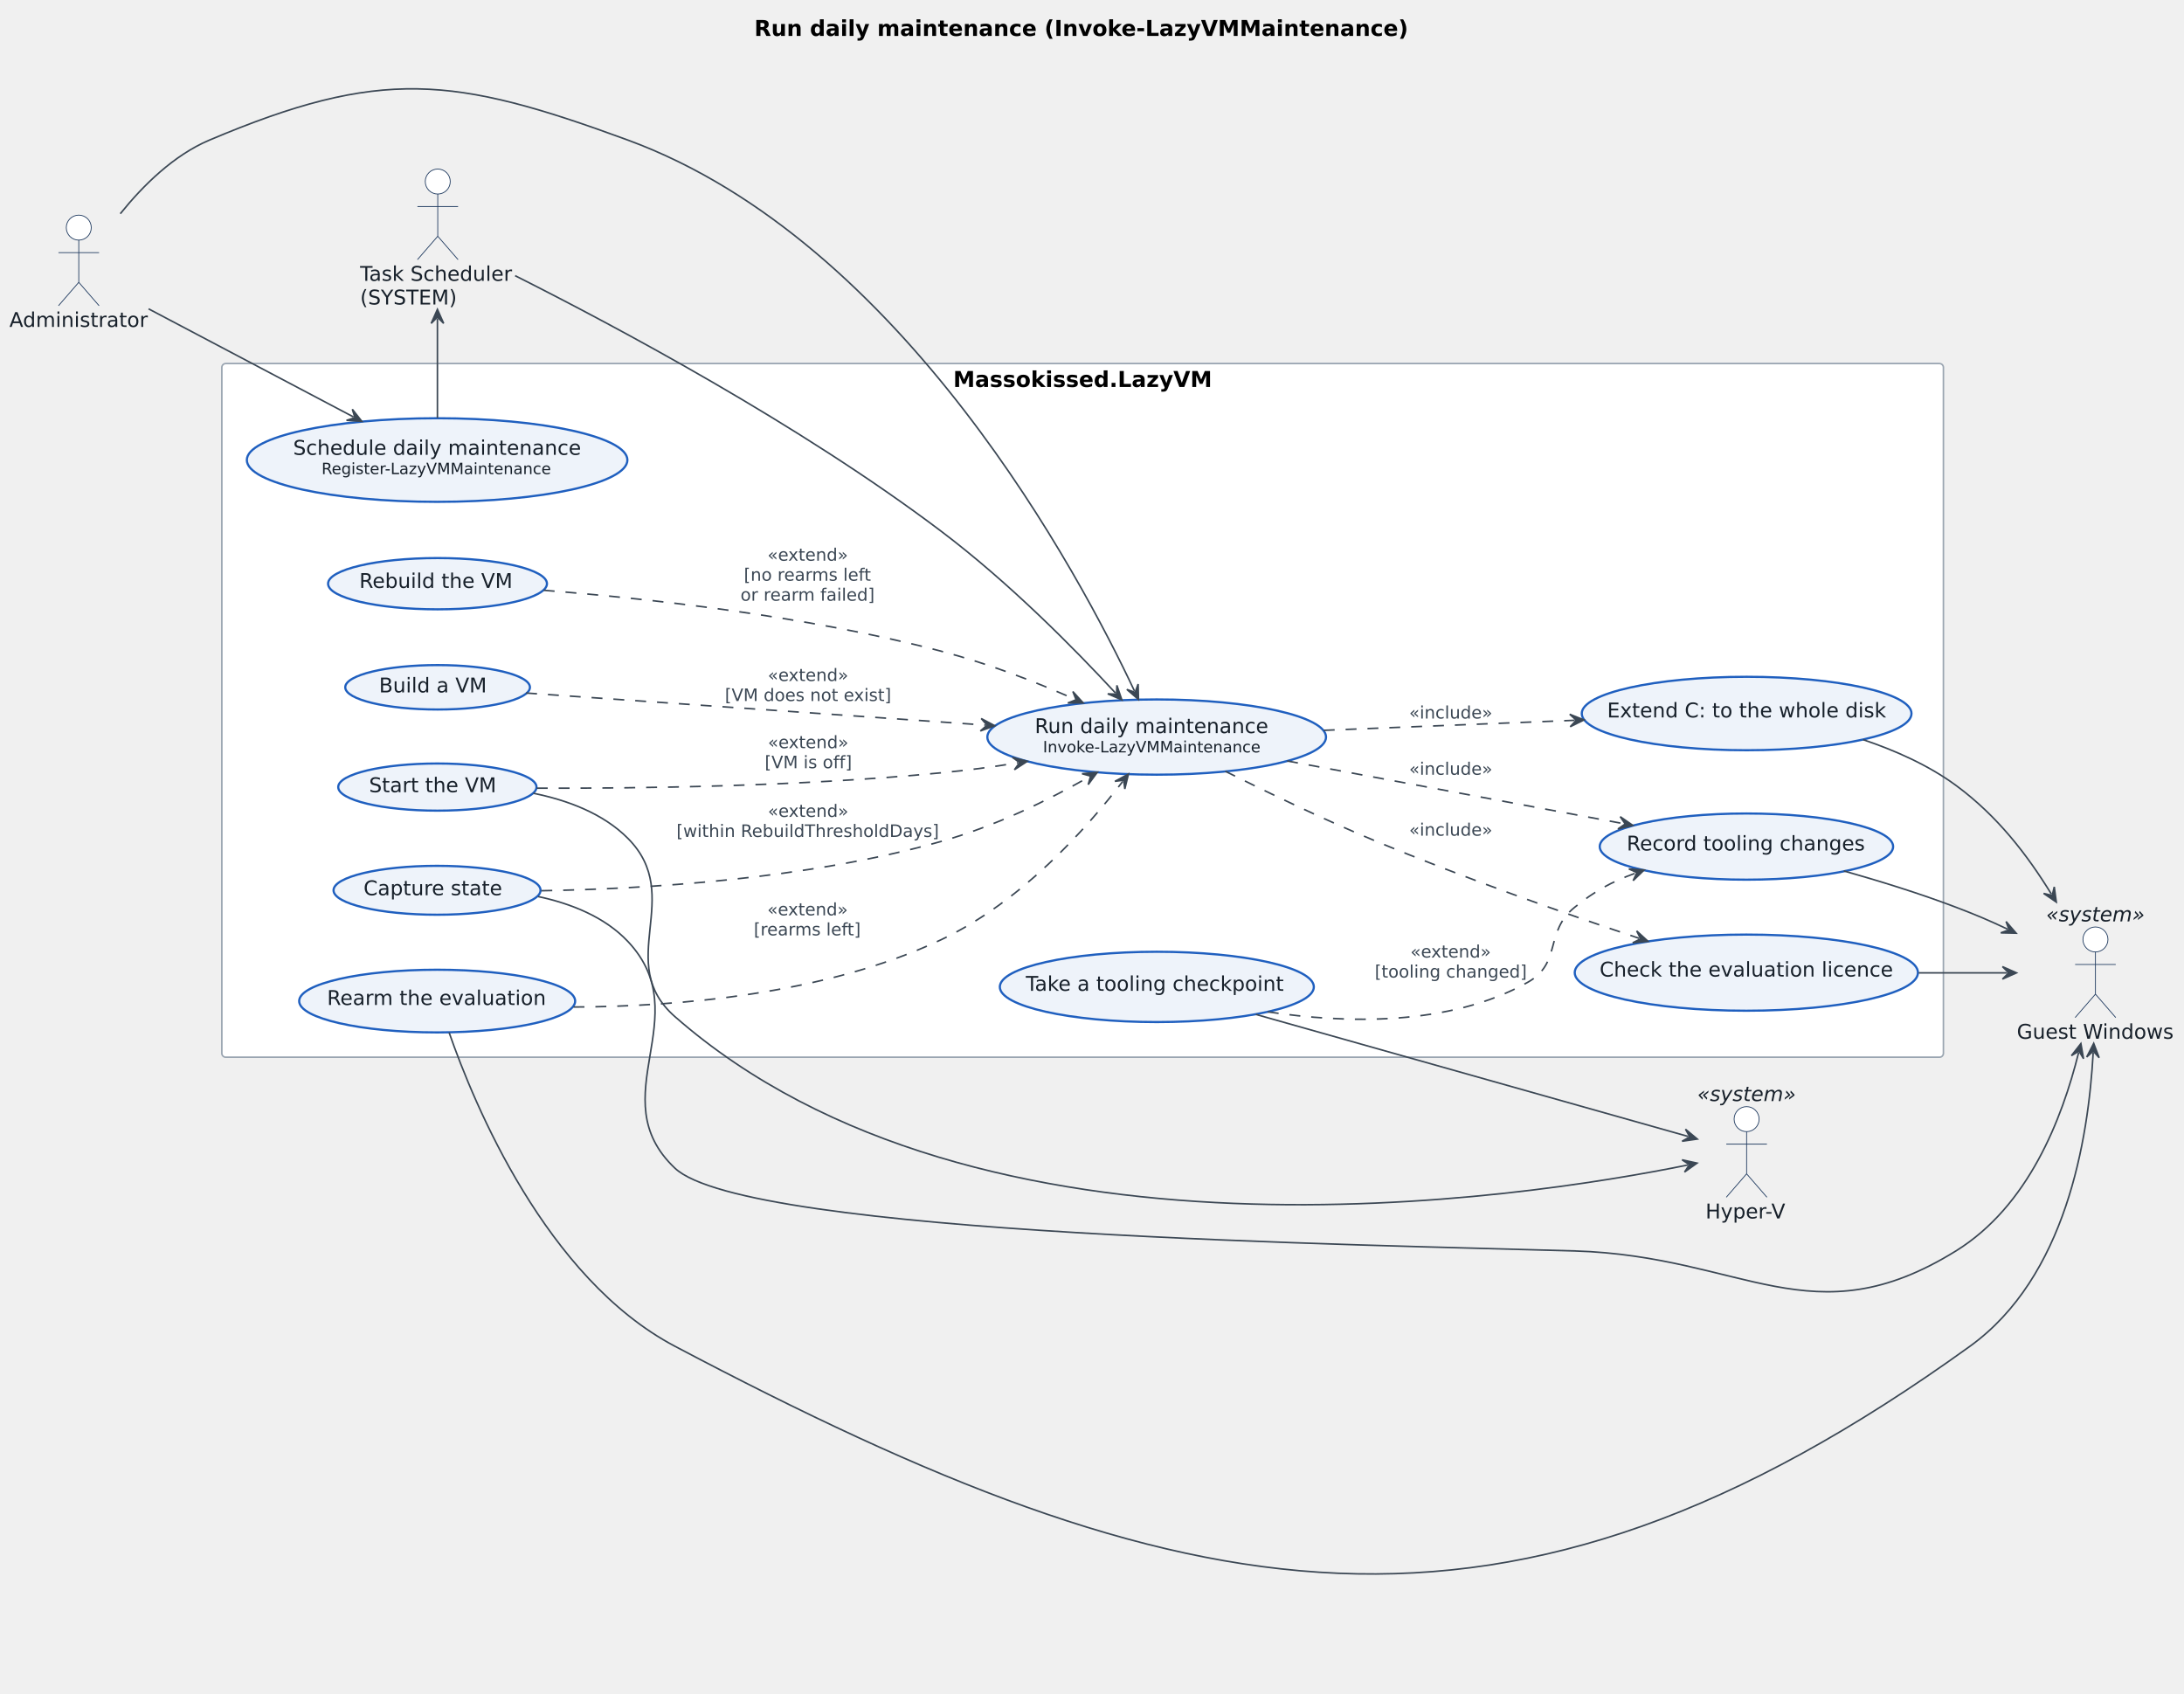
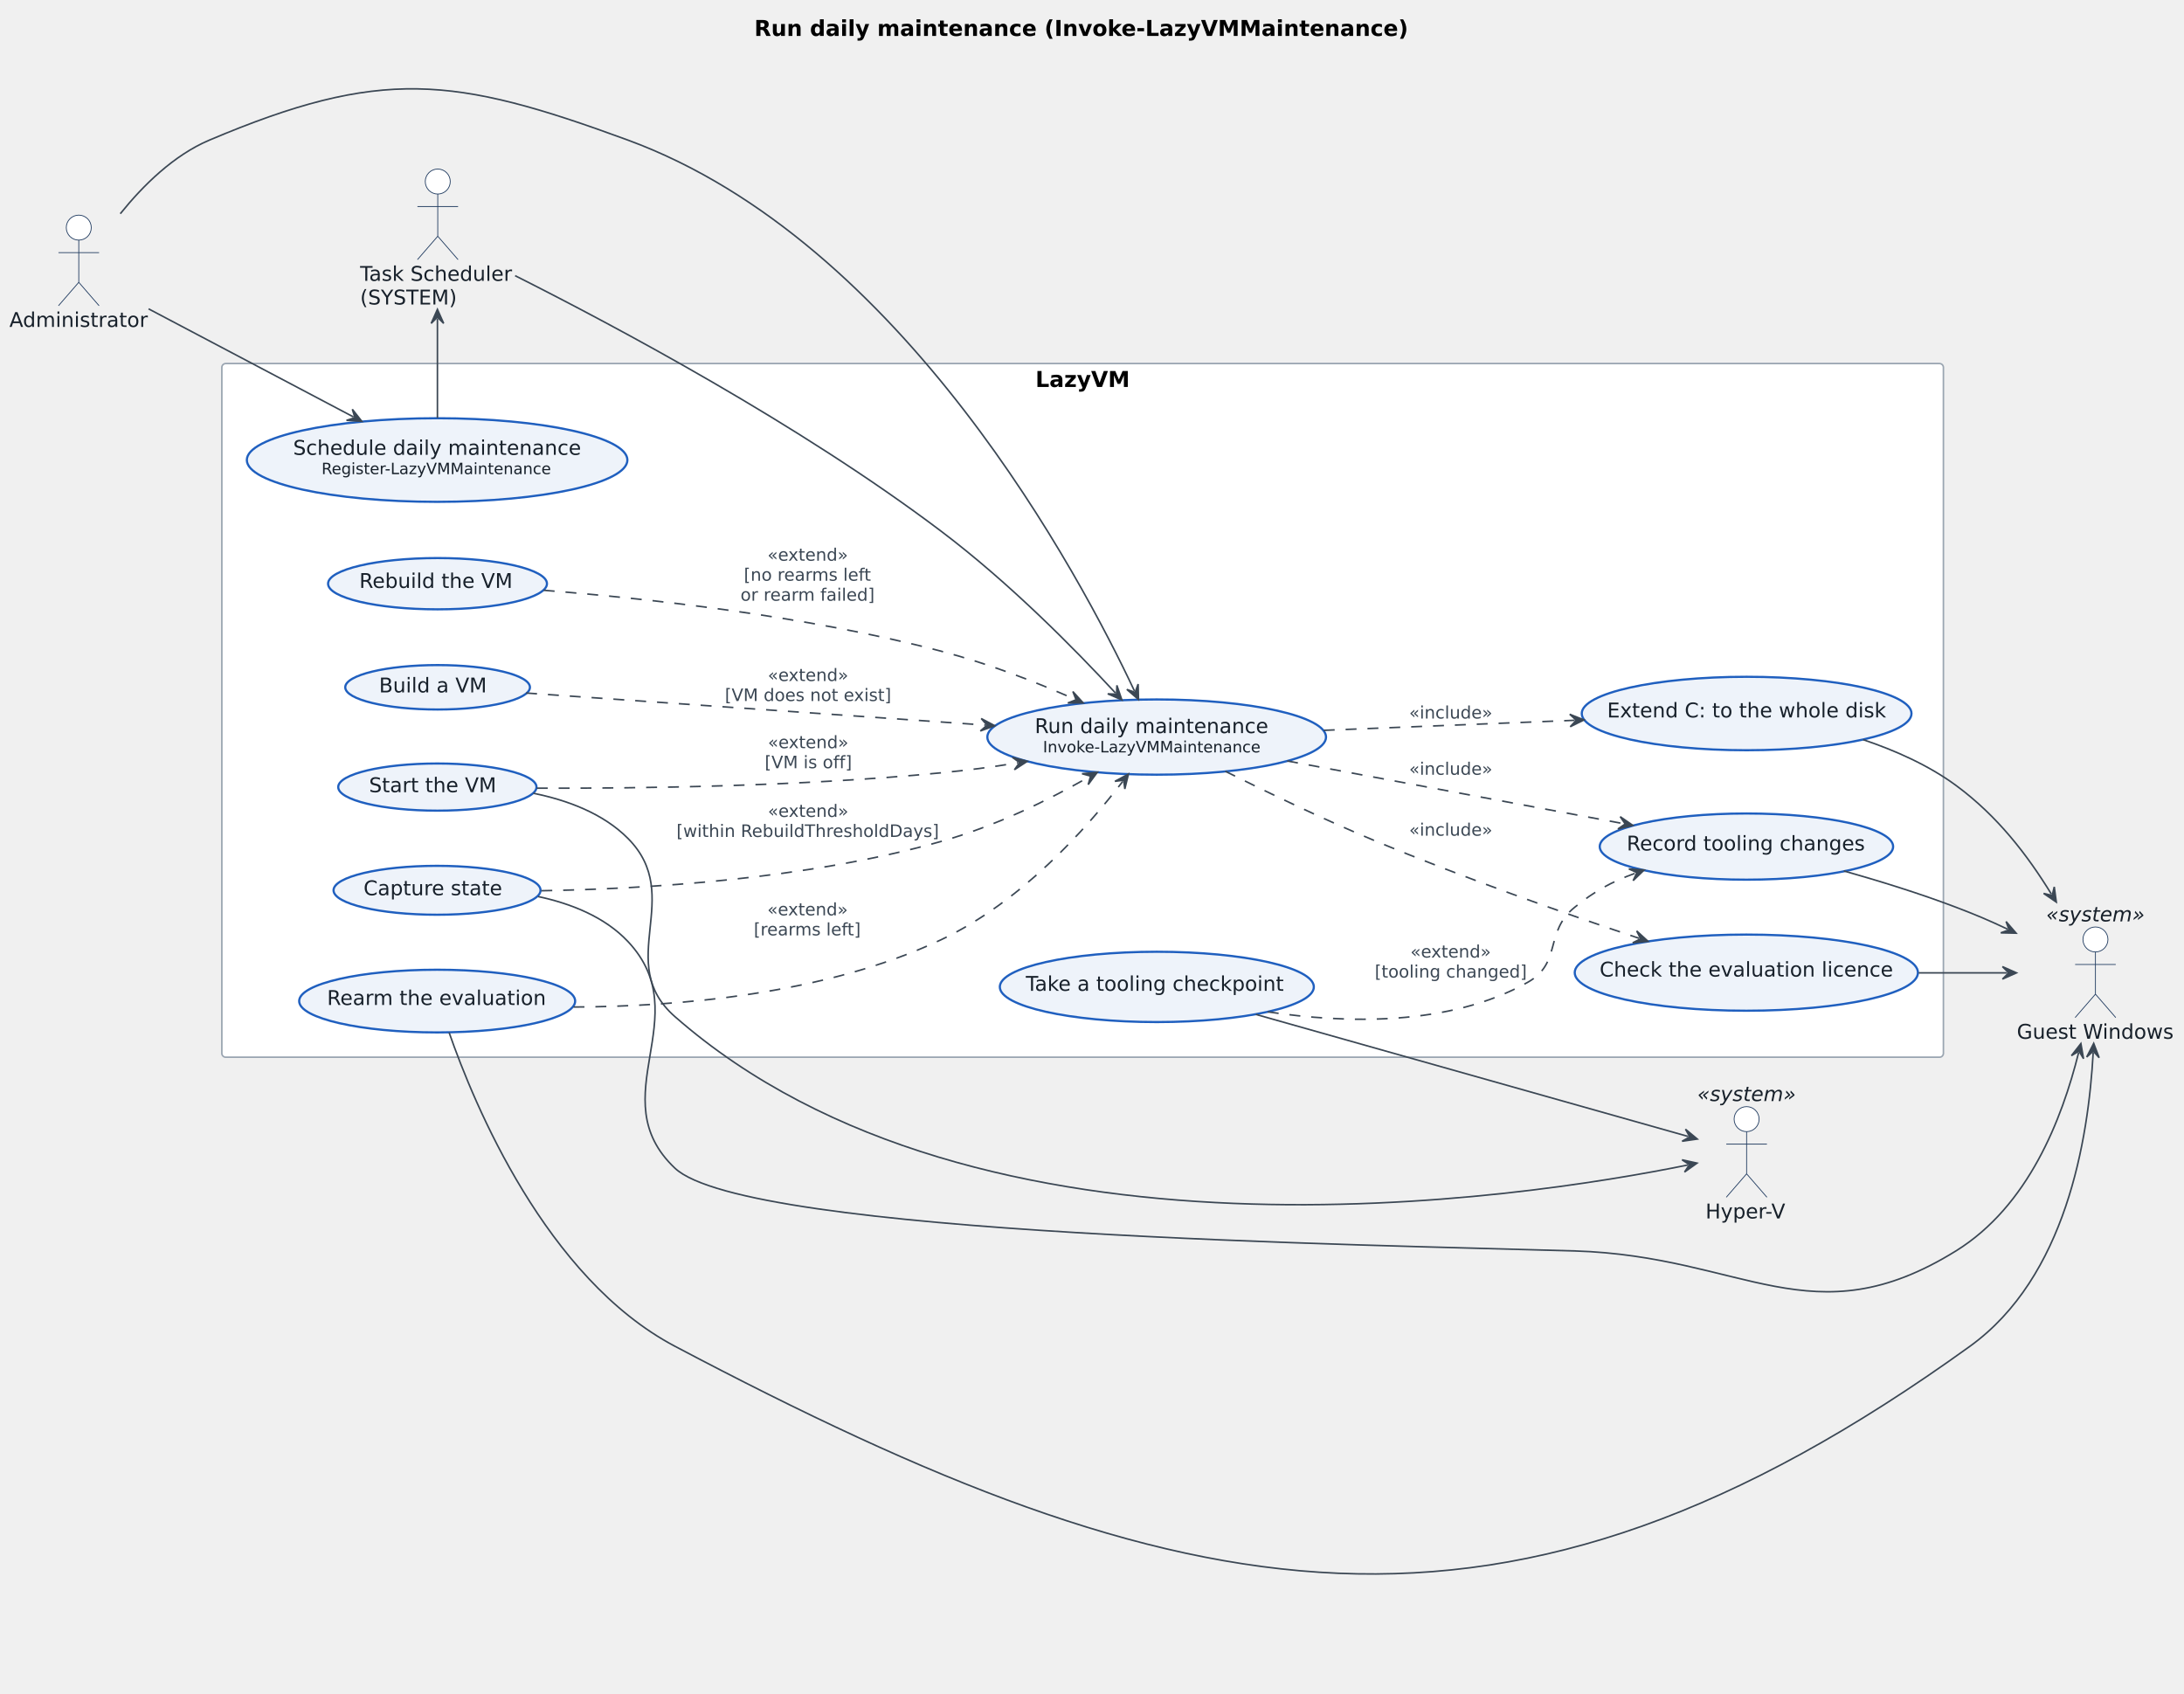
<svg xmlns="http://www.w3.org/2000/svg" contentStyleType="text/css" height="1084px" preserveAspectRatio="none" style="width:1398px;height:1084px;background:#FFFFFF;" version="1.1" viewBox="0 0 1398 1084" width="1398px" zoomAndPan="magnify">
  <defs />
  <g>
    <text fill="#000000" font-family="DejaVu Sans,Verdana,Segoe UI,Arial,sans-serif" font-size="14" font-weight="bold" lengthAdjust="spacing" textLength="418.94" x="482.844" y="22.995">Run daily maintenance (Invoke-LazyVMMaintenance)</text>
-     <g id="cluster_Massokissed.LazyVM">
+     <g id="cluster_LazyVM">
      <rect fill="#FFFFFF" height="444" rx="2.5" ry="2.5" style="stroke:#9AA5B1;stroke-width:1.0;" width="1102" x="142" y="232.697" />
-       <text fill="#000000" font-family="DejaVu Sans,Verdana,Segoe UI,Arial,sans-serif" font-size="14" font-weight="bold" lengthAdjust="spacing" textLength="165.683" x="610.159" y="247.692">Massokissed.LazyVM</text>
+       <text fill="#000000" font-family="DejaVu Sans,Verdana,Segoe UI,Arial,sans-serif" font-size="14" font-weight="bold" lengthAdjust="spacing" textLength="60.42" x="662.79" y="247.692">LazyVM</text>
    </g>
    <g id="elem_Reg">
      <ellipse cx="279.802" cy="294.457" fill="#EEF3FA" rx="121.802" ry="26.76" style="stroke:#1F5FBF;stroke-width:1.4;" />
      <text fill="#17202A" font-family="DejaVu Sans,Verdana,Segoe UI,Arial,sans-serif" font-size="13" lengthAdjust="spacing" textLength="184.304" x="187.65" y="291.137">Schedule daily maintenance</text>
      <text fill="#17202A" font-family="DejaVu Sans,Verdana,Segoe UI,Arial,sans-serif" font-size="10" lengthAdjust="spacing" textLength="147.964" x="205.82" y="303.486">Register-LazyVMMaintenance</text>
    </g>
    <g id="elem_Maint">
      <ellipse cx="740.402" cy="471.777" fill="#EEF3FA" rx="108.402" ry="24.08" style="stroke:#1F5FBF;stroke-width:1.4;" />
      <text fill="#17202A" font-family="DejaVu Sans,Verdana,Segoe UI,Arial,sans-serif" font-size="13" lengthAdjust="spacing" textLength="150.078" x="662.363" y="469.24">Run daily maintenance</text>
      <text fill="#17202A" font-family="DejaVu Sans,Verdana,Segoe UI,Arial,sans-serif" font-size="10" lengthAdjust="spacing" textLength="139.609" x="667.597" y="481.589">Invoke-LazyVMMaintenance</text>
    </g>
    <g id="elem_Start">
      <ellipse cx="279.96" cy="503.789" fill="#EEF3FA" rx="63.46" ry="15.092" style="stroke:#1F5FBF;stroke-width:1.4;" />
      <text fill="#17202A" font-family="DejaVu Sans,Verdana,Segoe UI,Arial,sans-serif" font-size="13" lengthAdjust="spacing" textLength="81.466" x="236.227" y="507.072">Start the VM</text>
    </g>
    <g id="elem_ExpandC">
      <ellipse cx="1118.034" cy="456.704" fill="#EEF3FA" rx="105.534" ry="23.507" style="stroke:#1F5FBF;stroke-width:1.4;" />
      <text fill="#17202A" font-family="DejaVu Sans,Verdana,Segoe UI,Arial,sans-serif" font-size="13" lengthAdjust="spacing" textLength="178.598" x="1028.735" y="459.204">Extend C: to the whole disk</text>
    </g>
    <g id="elem_Record">
      <ellipse cx="1117.91" cy="541.879" fill="#EEF3FA" rx="93.91" ry="21.182" style="stroke:#1F5FBF;stroke-width:1.4;" />
      <text fill="#17202A" font-family="DejaVu Sans,Verdana,Segoe UI,Arial,sans-serif" font-size="13" lengthAdjust="spacing" textLength="153.328" x="1041.246" y="544.379">Record tooling changes</text>
    </g>
    <g id="elem_Checkpoint">
      <ellipse cx="740.504" cy="631.698" fill="#EEF3FA" rx="100.504" ry="22.501" style="stroke:#1F5FBF;stroke-width:1.4;" />
      <text fill="#17202A" font-family="DejaVu Sans,Verdana,Segoe UI,Arial,sans-serif" font-size="13" lengthAdjust="spacing" textLength="167.731" x="656.639" y="634.198">Take a tooling checkpoint</text>
    </g>
    <g id="elem_Lic">
      <ellipse cx="1117.848" cy="622.567" fill="#EEF3FA" rx="109.848" ry="24.37" style="stroke:#1F5FBF;stroke-width:1.4;" />
      <text fill="#17202A" font-family="DejaVu Sans,Verdana,Segoe UI,Arial,sans-serif" font-size="13" lengthAdjust="spacing" textLength="187.852" x="1023.922" y="625.067">Check the evaluation licence</text>
    </g>
    <g id="elem_Capture">
      <ellipse cx="279.756" cy="569.848" fill="#EEF3FA" rx="66.256" ry="15.651" style="stroke:#1F5FBF;stroke-width:1.4;" />
      <text fill="#17202A" font-family="DejaVu Sans,Verdana,Segoe UI,Arial,sans-serif" font-size="13" lengthAdjust="spacing" textLength="89.039" x="232.7" y="573.026">Capture state</text>
    </g>
    <g id="elem_Rearm">
      <ellipse cx="279.835" cy="640.764" fill="#EEF3FA" rx="88.335" ry="20.067" style="stroke:#1F5FBF;stroke-width:1.4;" />
      <text fill="#17202A" font-family="DejaVu Sans,Verdana,Segoe UI,Arial,sans-serif" font-size="13" lengthAdjust="spacing" textLength="140.981" x="209.345" y="643.264">Rearm the evaluation</text>
    </g>
    <g id="elem_Rebuild">
      <ellipse cx="280.059" cy="373.609" fill="#EEF3FA" rx="70.059" ry="16.412" style="stroke:#1F5FBF;stroke-width:1.4;" />
      <text fill="#17202A" font-family="DejaVu Sans,Verdana,Segoe UI,Arial,sans-serif" font-size="13" lengthAdjust="spacing" textLength="98.706" x="229.976" y="376.323">Rebuild the VM</text>
    </g>
    <g id="elem_Build">
      <ellipse cx="280.108" cy="439.918" fill="#EEF3FA" rx="59.108" ry="14.222" style="stroke:#1F5FBF;stroke-width:1.4;" />
      <text fill="#17202A" font-family="DejaVu Sans,Verdana,Segoe UI,Arial,sans-serif" font-size="13" lengthAdjust="spacing" textLength="68.974" x="242.621" y="443.202">Build a VM</text>
    </g>
    <g id="elem_Sched">
      <ellipse cx="280.212" cy="116.197" fill="#FFFFFF" rx="8" ry="8" style="stroke:#1F3A5F;stroke-width:0.5;" />
      <path d="M280.212,124.197 L280.212,151.197 M267.212,132.197 L293.212,132.197 M280.212,151.197 L267.212,166.197 M280.212,151.197 L293.212,166.197 " fill="none" style="stroke:#1F3A5F;stroke-width:0.5;" />
      <text fill="#17202A" font-family="DejaVu Sans,Verdana,Segoe UI,Arial,sans-serif" font-size="13" lengthAdjust="spacing" textLength="99.423" x="230.5" y="179.764">Task Scheduler</text>
      <text fill="#17202A" font-family="DejaVu Sans,Verdana,Segoe UI,Arial,sans-serif" font-size="13" lengthAdjust="spacing" textLength="61.959" x="230.5" y="194.897">(SYSTEM)</text>
    </g>
    <g id="elem_Admin">
      <ellipse cx="50.424" cy="145.697" fill="#FFFFFF" rx="8" ry="8" style="stroke:#1F3A5F;stroke-width:0.5;" />
      <path d="M50.424,153.697 L50.424,180.697 M37.424,161.697 L63.424,161.697 M50.424,180.697 L37.424,195.697 M50.424,180.697 L63.424,195.697 " fill="none" style="stroke:#1F3A5F;stroke-width:0.5;" />
      <text fill="#17202A" font-family="DejaVu Sans,Verdana,Segoe UI,Arial,sans-serif" font-size="13" lengthAdjust="spacing" textLength="88.848" x="6" y="209.264">Administrator</text>
    </g>
    <g id="elem_HV">
      <ellipse cx="1118.023" cy="716.33" fill="#FFFFFF" rx="8" ry="8" style="stroke:#1F3A5F;stroke-width:0.5;" />
      <path d="M1118.023,724.33 L1118.023,751.33 M1105.023,732.33 L1131.023,732.33 M1118.023,751.33 L1105.023,766.33 M1118.023,751.33 L1131.023,766.33 " fill="none" style="stroke:#1F3A5F;stroke-width:0.5;" />
      <text fill="#17202A" font-family="DejaVu Sans,Verdana,Segoe UI,Arial,sans-serif" font-size="13" lengthAdjust="spacing" textLength="52.648" x="1091.699" y="779.897">Hyper-V</text>
      <text fill="#17202A" font-family="DejaVu Sans,Verdana,Segoe UI,Arial,sans-serif" font-size="13" font-style="italic" lengthAdjust="spacing" textLength="63.045" x="1086.5" y="704.764">«system»</text>
    </g>
    <g id="elem_Guest">
      <ellipse cx="1341.315" cy="601.33" fill="#FFFFFF" rx="8" ry="8" style="stroke:#1F3A5F;stroke-width:0.5;" />
      <path d="M1341.315,609.33 L1341.315,636.33 M1328.315,617.33 L1354.315,617.33 M1341.315,636.33 L1328.315,651.33 M1341.315,636.33 L1354.315,651.33 " fill="none" style="stroke:#1F3A5F;stroke-width:0.5;" />
      <text fill="#17202A" font-family="DejaVu Sans,Verdana,Segoe UI,Arial,sans-serif" font-size="13" lengthAdjust="spacing" textLength="100.629" x="1291" y="664.897">Guest Windows</text>
      <text fill="#17202A" font-family="DejaVu Sans,Verdana,Segoe UI,Arial,sans-serif" font-size="13" font-style="italic" lengthAdjust="spacing" textLength="63.045" x="1309.792" y="589.764">«system»</text>
    </g>
    <g id="link_Sched_Maint">
      <path d="M329.73,176.457 C394.64,209.117 511.76,271.627 602,339.697 C646.65,373.367 688.191,415.707 714.041,443.587 " fill="none" id="Sched-to-Maint" style="stroke:#3B4754;stroke-width:1.0;" />
      <polygon fill="#3B4754" points="718.12,447.987,714.934,438.668,714.721,444.32,709.068,444.107,718.12,447.987" style="stroke:#3B4754;stroke-width:1.0;" />
    </g>
    <g id="link_Admin_Maint">
      <path d="M77.01,136.797 C91.4,118.907 111.08,99.387 134,89.697 C243.7,43.297 290.2,48.597 402,89.697 C578.3,154.497 691.706,369.008 726.186,442.288 " fill="none" id="Admin-to-Maint" style="stroke:#3B4754;stroke-width:1.0;" />
      <polygon fill="#3B4754" points="728.74,447.717,728.528,437.87,726.611,443.193,721.289,441.276,728.74,447.717" style="stroke:#3B4754;stroke-width:1.0;" />
    </g>
    <g id="link_Admin_Reg">
      <path d="M95.1,197.687 C134.19,218.307 186.113,245.698 226.323,266.908 " fill="none" id="Admin-to-Reg" style="stroke:#3B4754;stroke-width:1.0;" />
      <polygon fill="#3B4754" points="231.63,269.707,225.536,261.97,227.208,267.374,221.803,269.046,231.63,269.707" style="stroke:#3B4754;stroke-width:1.0;" />
    </g>
    <g id="link_Reg_Sched">
      <path d="M280,267.517 C280,244.337 280,227.167 280,203.997 " fill="none" id="Reg-to-Sched" style="stroke:#3B4754;stroke-width:1.0;" />
      <polygon fill="#3B4754" points="280,197.997,276,206.997,280,202.997,284,206.997,280,197.997" style="stroke:#3B4754;stroke-width:1.0;" />
    </g>
    <g id="link_Maint_ExpandC">
      <path d="M847.35,467.467 C899.51,465.387 956.175,463.116 1007.955,461.046 " fill="none" id="Maint-to-ExpandC" style="stroke:#3B4754;stroke-width:1.0;stroke-dasharray:7.0,7.0;" />
      <polygon fill="#3B4754" points="1013.95,460.807,1004.797,457.17,1008.954,461.007,1005.117,465.163,1013.95,460.807" style="stroke:#3B4754;stroke-width:1.0;" />
      <text fill="#3B4754" font-family="DejaVu Sans,Verdana,Segoe UI,Arial,sans-serif" font-size="11" lengthAdjust="spacing" textLength="53.313" x="902" y="459.907">«include»</text>
    </g>
    <g id="link_Maint_Record">
      <path d="M823.91,487.057 C890.07,499.387 976.162,515.437 1039.332,527.217 " fill="none" id="Maint-to-Record" style="stroke:#3B4754;stroke-width:1.0;stroke-dasharray:7.0,7.0;" />
      <polygon fill="#3B4754" points="1045.23,528.317,1037.116,522.735,1040.315,527.4,1035.649,530.599,1045.23,528.317" style="stroke:#3B4754;stroke-width:1.0;" />
      <text fill="#3B4754" font-family="DejaVu Sans,Verdana,Segoe UI,Arial,sans-serif" font-size="11" lengthAdjust="spacing" textLength="53.313" x="902" y="495.907">«include»</text>
    </g>
    <g id="link_Maint_Lic">
      <path d="M784.32,493.677 C811.19,507.107 846.74,524.237 879,537.697 C937.82,562.237 1000.821,584.38 1049.241,600.61 " fill="none" id="Maint-to-Lic" style="stroke:#3B4754;stroke-width:1.0;stroke-dasharray:7.0,7.0;" />
      <polygon fill="#3B4754" points="1054.93,602.517,1047.668,595.864,1050.189,600.928,1045.125,603.449,1054.93,602.517" style="stroke:#3B4754;stroke-width:1.0;" />
      <text fill="#3B4754" font-family="DejaVu Sans,Verdana,Segoe UI,Arial,sans-serif" font-size="11" lengthAdjust="spacing" textLength="53.313" x="902" y="534.907">«include»</text>
    </g>
    <g id="link_Start_Maint">
      <path d="M343.6,504.487 C408.41,504.707 512.52,503.387 602,494.697 C620.07,492.937 633.427,491.192 651.667,488.252 " fill="none" id="Start-to-Maint" style="stroke:#3B4754;stroke-width:1.0;stroke-dasharray:7.0,7.0;" />
      <polygon fill="#3B4754" points="657.59,487.297,648.068,484.78,652.654,488.092,649.341,492.678,657.59,487.297" style="stroke:#3B4754;stroke-width:1.0;" />
      <text fill="#3B4754" font-family="DejaVu Sans,Verdana,Segoe UI,Arial,sans-serif" font-size="11" lengthAdjust="spacing" textLength="51.772" x="491.541" y="478.907">«extend»</text>
      <text fill="#3B4754" font-family="DejaVu Sans,Verdana,Segoe UI,Arial,sans-serif" font-size="11" lengthAdjust="spacing" textLength="55.854" x="489.5" y="491.712">[VM is off]</text>
    </g>
    <g id="link_Checkpoint_Record">
      <path d="M811.51,647.647 C861.16,655.117 927.63,657.027 978,628.697 C999.93,616.357 988.41,596.477 1008,580.697 C1020.91,570.297 1031.196,564.609 1046.825,558.889 " fill="none" id="Checkpoint-to-Record" style="stroke:#3B4754;stroke-width:1.0;stroke-dasharray:7.0,7.0;" />
      <polygon fill="#3B4754" points="1052.46,556.827,1042.633,556.164,1047.765,558.545,1045.383,563.676,1052.46,556.827" style="stroke:#3B4754;stroke-width:1.0;" />
      <text fill="#3B4754" font-family="DejaVu Sans,Verdana,Segoe UI,Arial,sans-serif" font-size="11" lengthAdjust="spacing" textLength="51.772" x="902.806" y="612.907">«extend»</text>
      <text fill="#3B4754" font-family="DejaVu Sans,Verdana,Segoe UI,Arial,sans-serif" font-size="11" lengthAdjust="spacing" textLength="97.383" x="880" y="625.712">[tooling changed]</text>
    </g>
    <g id="link_Capture_Maint">
      <path d="M346.5,570.137 C412.27,569.017 515.92,562.967 602,538.697 C637.78,528.607 670.33,512.475 697.21,497.245 " fill="none" id="Capture-to-Maint" style="stroke:#3B4754;stroke-width:1.0;stroke-dasharray:7.0,7.0;" />
      <polygon fill="#3B4754" points="702.43,494.287,692.628,495.243,698.08,496.752,696.571,502.204,702.43,494.287" style="stroke:#3B4754;stroke-width:1.0;" />
      <text fill="#3B4754" font-family="DejaVu Sans,Verdana,Segoe UI,Arial,sans-serif" font-size="11" lengthAdjust="spacing" textLength="51.772" x="491.518" y="522.907">«extend»</text>
      <text fill="#3B4754" font-family="DejaVu Sans,Verdana,Segoe UI,Arial,sans-serif" font-size="11" lengthAdjust="spacing" textLength="168.808" x="433" y="535.712">[within RebuildThresholdDays]</text>
    </g>
    <g id="link_Rearm_Maint">
      <path d="M367.12,644.577 C434.16,644.297 527.94,636.477 602,601.697 C653.89,577.317 695.255,530.527 718.674,500.177 " fill="none" id="Rearm-to-Maint" style="stroke:#3B4754;stroke-width:1.0;stroke-dasharray:7.0,7.0;" />
      <polygon fill="#3B4754" points="722.34,495.427,713.675,500.108,719.285,499.385,720.009,504.996,722.34,495.427" style="stroke:#3B4754;stroke-width:1.0;" />
      <text fill="#3B4754" font-family="DejaVu Sans,Verdana,Segoe UI,Arial,sans-serif" font-size="11" lengthAdjust="spacing" textLength="51.772" x="491.158" y="585.907">«extend»</text>
      <text fill="#3B4754" font-family="DejaVu Sans,Verdana,Segoe UI,Arial,sans-serif" font-size="11" lengthAdjust="spacing" textLength="69.088" x="482.5" y="598.712">[rearms left]</text>
    </g>
    <g id="link_Rebuild_Maint">
      <path d="M348.02,377.827 C413.62,383.007 515.94,394.087 602,416.697 C633.33,424.927 661.637,435.962 687.887,447.502 " fill="none" id="Rebuild-to-Maint" style="stroke:#3B4754;stroke-width:1.0;stroke-dasharray:7.0,7.0;" />
      <polygon fill="#3B4754" points="693.38,449.917,686.751,442.633,688.803,447.905,683.531,449.957,693.38,449.917" style="stroke:#3B4754;stroke-width:1.0;" />
      <text fill="#3B4754" font-family="DejaVu Sans,Verdana,Segoe UI,Arial,sans-serif" font-size="11" lengthAdjust="spacing" textLength="51.772" x="491.255" y="358.907">«extend»</text>
      <text fill="#3B4754" font-family="DejaVu Sans,Verdana,Segoe UI,Arial,sans-serif" font-size="11" lengthAdjust="spacing" textLength="81.995" x="476.143" y="371.712">[no rearms left</text>
      <text fill="#3B4754" font-family="DejaVu Sans,Verdana,Segoe UI,Arial,sans-serif" font-size="11" lengthAdjust="spacing" textLength="86.281" x="474" y="384.517">or rearm failed]</text>
    </g>
    <g id="link_Build_Maint">
      <path d="M336.76,443.587 C411.1,448.777 538.075,457.639 630.805,464.109 " fill="none" id="Build-to-Maint" style="stroke:#3B4754;stroke-width:1.0;stroke-dasharray:7.0,7.0;" />
      <polygon fill="#3B4754" points="636.79,464.527,628.09,459.91,631.802,464.179,627.533,467.891,636.79,464.527" style="stroke:#3B4754;stroke-width:1.0;" />
      <text fill="#3B4754" font-family="DejaVu Sans,Verdana,Segoe UI,Arial,sans-serif" font-size="11" lengthAdjust="spacing" textLength="51.772" x="491.46" y="435.907">«extend»</text>
      <text fill="#3B4754" font-family="DejaVu Sans,Verdana,Segoe UI,Arial,sans-serif" font-size="11" lengthAdjust="spacing" textLength="106.691" x="464" y="448.712">[VM does not exist]</text>
    </g>
    <g id="link_Start_HV">
      <path d="M341.46,507.767 C363.1,512.147 386.06,520.607 402,536.697 C438.88,573.907 392.61,616.157 432,650.697 C626.69,821.417 974.62,767.171 1080.43,745.681 " fill="none" id="Start-to-HV" style="stroke:#3B4754;stroke-width:1.0;" />
      <polygon fill="#3B4754" points="1086.31,744.487,1076.694,742.358,1081.41,745.482,1078.286,750.198,1086.31,744.487" style="stroke:#3B4754;stroke-width:1.0;" />
    </g>
    <g id="link_Checkpoint_HV">
      <path d="M803.93,649.317 C885.47,672.337 1019.276,710.107 1080.696,727.447 " fill="none" id="Checkpoint-to-HV" style="stroke:#3B4754;stroke-width:1.0;" />
      <polygon fill="#3B4754" points="1086.47,729.077,1078.895,722.782,1081.658,727.718,1076.722,730.481,1086.47,729.077" style="stroke:#3B4754;stroke-width:1.0;" />
    </g>
    <g id="link_ExpandC_Guest">
      <path d="M1192.59,473.437 C1213.07,480.327 1234.48,489.807 1252,502.697 C1278.69,522.327 1297.674,547.218 1313.124,572.308 " fill="none" id="ExpandC-to-Guest" style="stroke:#3B4754;stroke-width:1.0;" />
      <polygon fill="#3B4754" points="1316.27,577.417,1314.957,567.656,1313.648,573.159,1308.145,571.851,1316.27,577.417" style="stroke:#3B4754;stroke-width:1.0;" />
    </g>
    <g id="link_Record_Guest">
      <path d="M1180.25,557.467 C1203.04,563.907 1228.95,571.907 1252,580.697 C1264.71,585.537 1272.691,588.902 1285.121,594.752 " fill="none" id="Record-to-Guest" style="stroke:#3B4754;stroke-width:1.0;" />
      <polygon fill="#3B4754" points="1290.55,597.307,1284.11,589.855,1286.026,595.178,1280.704,597.094,1290.55,597.307" style="stroke:#3B4754;stroke-width:1.0;" />
    </g>
    <g id="link_Lic_Guest">
      <path d="M1228.13,622.697 C1250.08,622.697 1266.11,622.697 1284.78,622.697 " fill="none" id="Lic-to-Guest" style="stroke:#3B4754;stroke-width:1.0;" />
      <polygon fill="#3B4754" points="1290.78,622.697,1281.78,618.697,1285.78,622.697,1281.78,626.697,1290.78,622.697" style="stroke:#3B4754;stroke-width:1.0;" />
    </g>
    <g id="link_Rearm_Guest">
      <path d="M287.48,660.877 C303.42,706.717 349.4,818.087 432,861.697 C757.83,1033.697 962.17,1077.217 1261,861.697 C1322.36,817.437 1336.757,729.848 1339.868,673.808 " fill="none" id="Rearm-to-Guest" style="stroke:#3B4754;stroke-width:1.0;" />
      <polygon fill="#3B4754" points="1340.2,667.817,1335.707,676.581,1339.923,672.809,1343.695,677.025,1340.2,667.817" style="stroke:#3B4754;stroke-width:1.0;" />
    </g>
    <g id="link_Capture_Guest">
      <path d="M344.42,573.847 C365.37,578.317 387.09,586.827 402,602.697 C447.06,650.657 384.2,702.457 432,747.697 C477.77,791.007 879.18,796.757 1008,800.697 C1116.39,804.007 1159.82,857.807 1252,800.697 C1298.5,771.887 1319.882,716.337 1330.543,673.767 " fill="none" id="Capture-to-Guest" style="stroke:#3B4754;stroke-width:1.0;" />
      <polygon fill="#3B4754" points="1332,667.947,1325.934,675.706,1330.785,672.797,1333.694,677.649,1332,667.947" style="stroke:#3B4754;stroke-width:1.0;" />
    </g>
  </g>
</svg>
